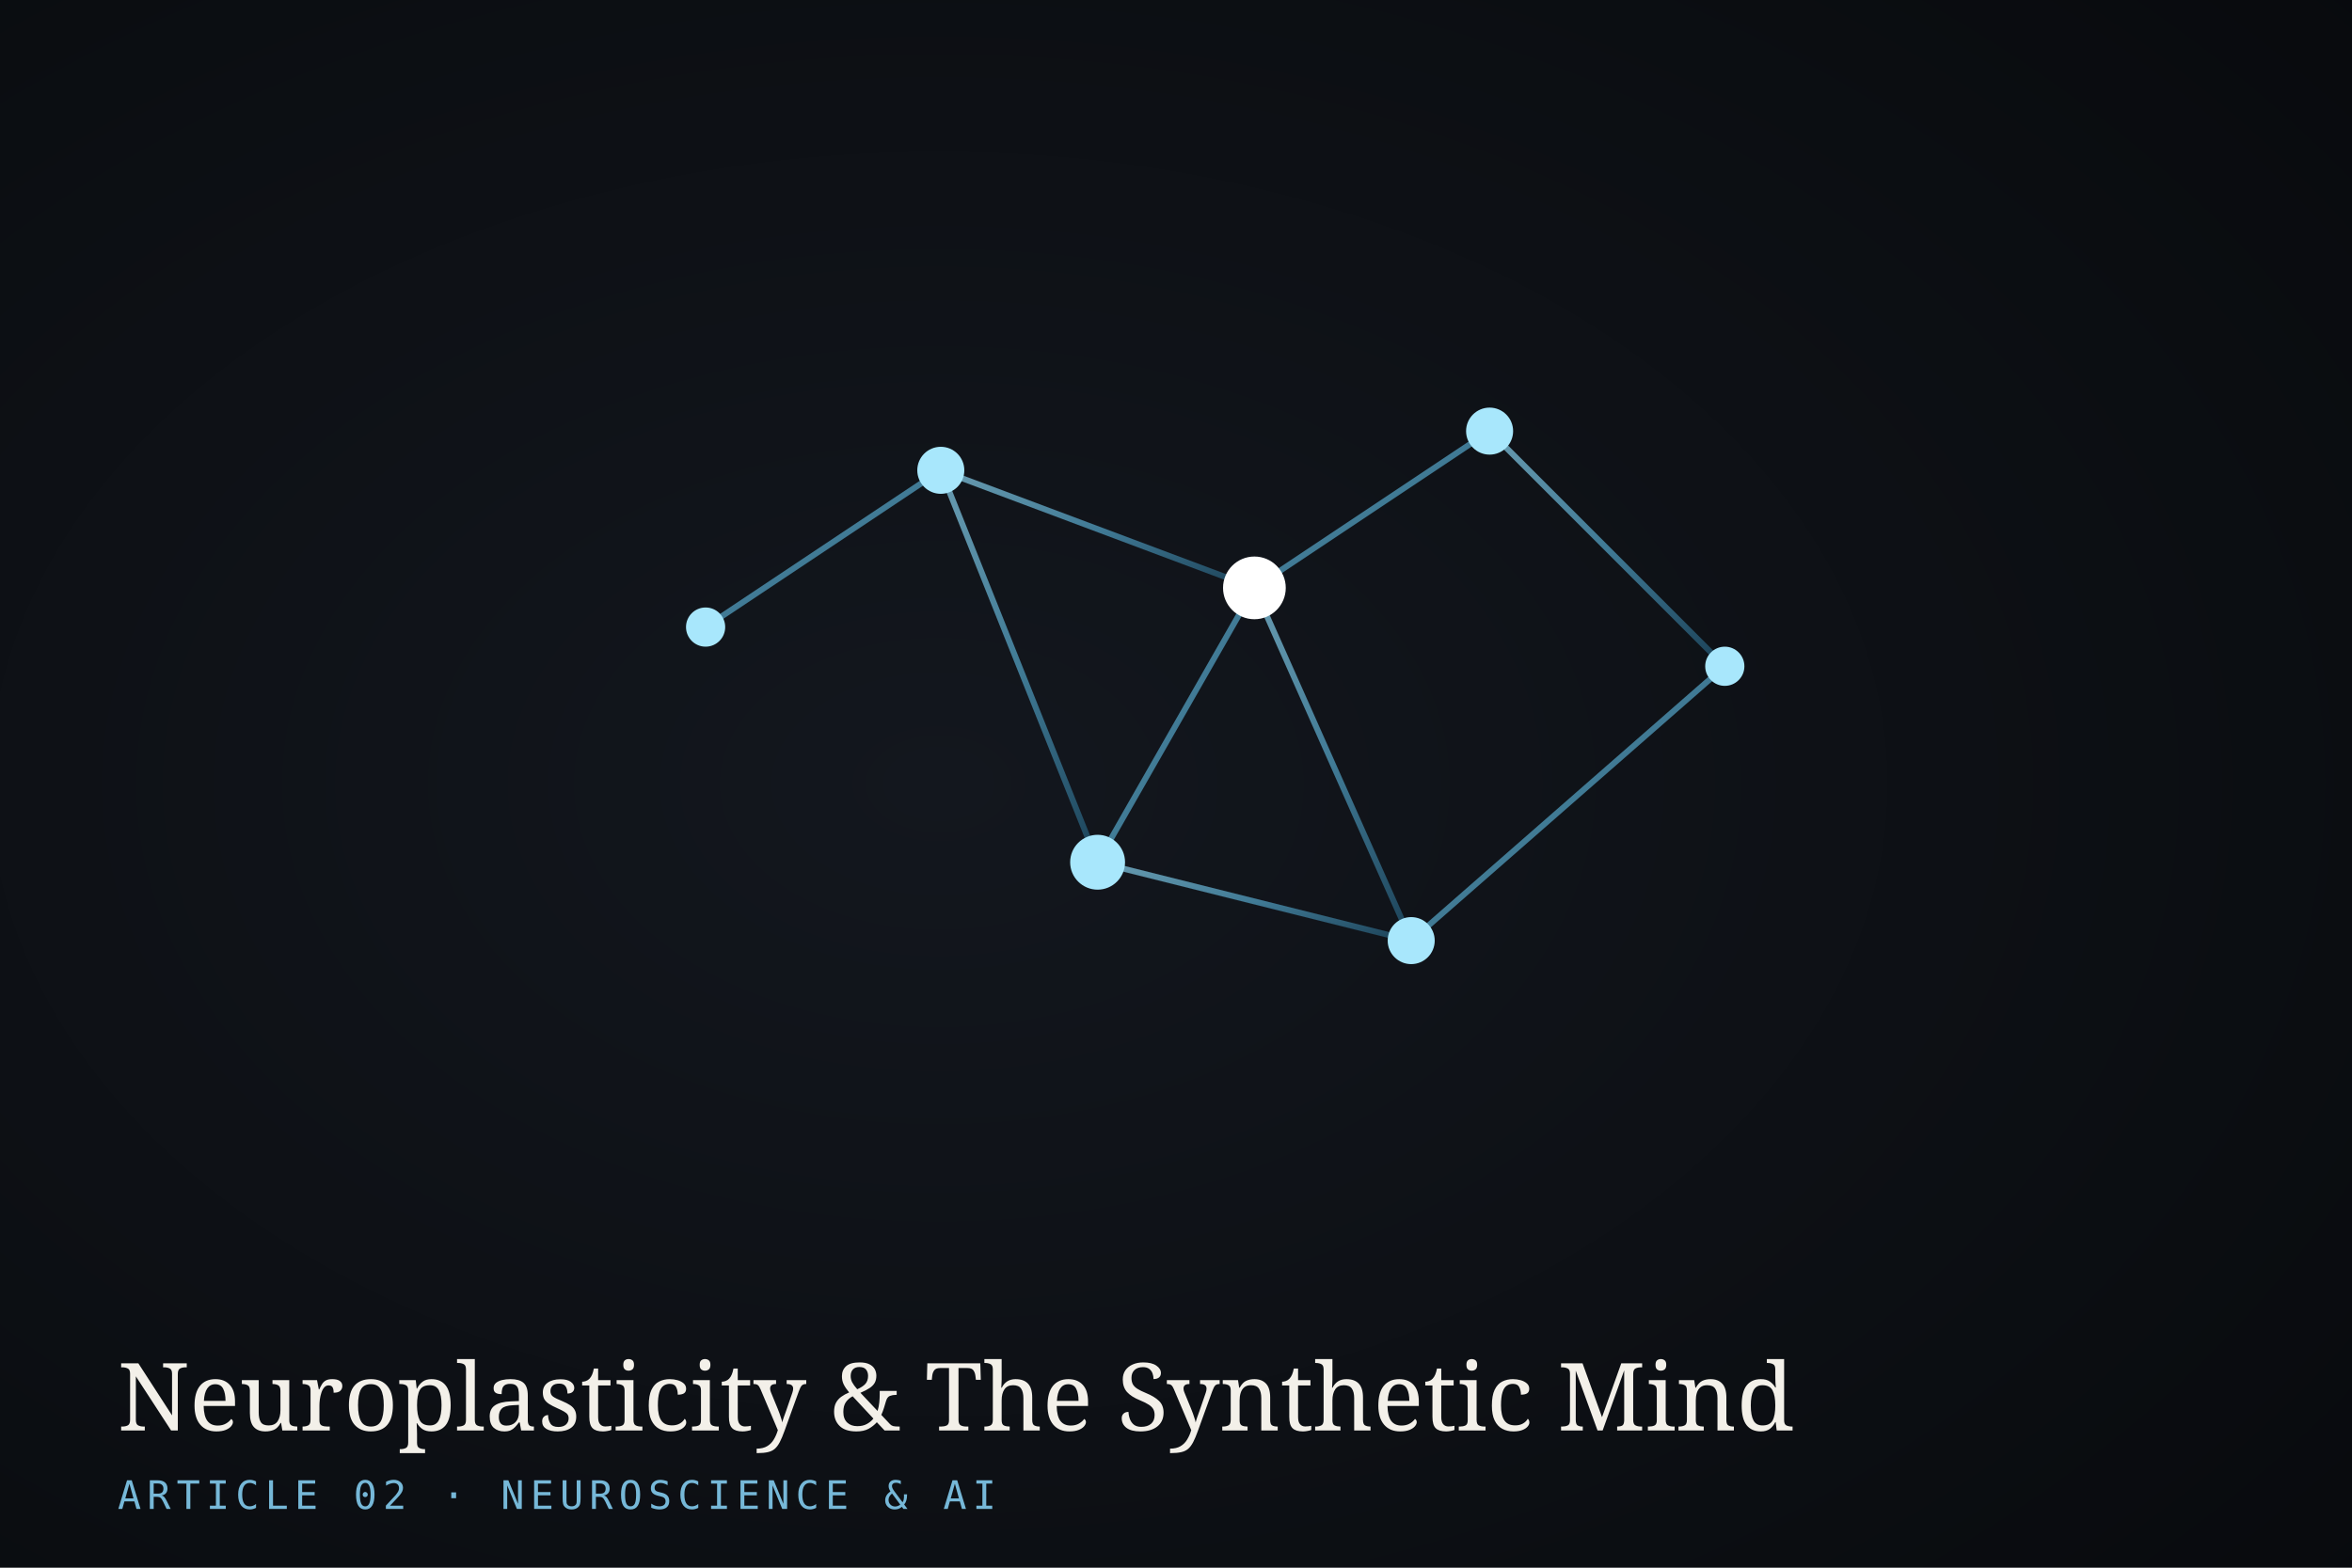
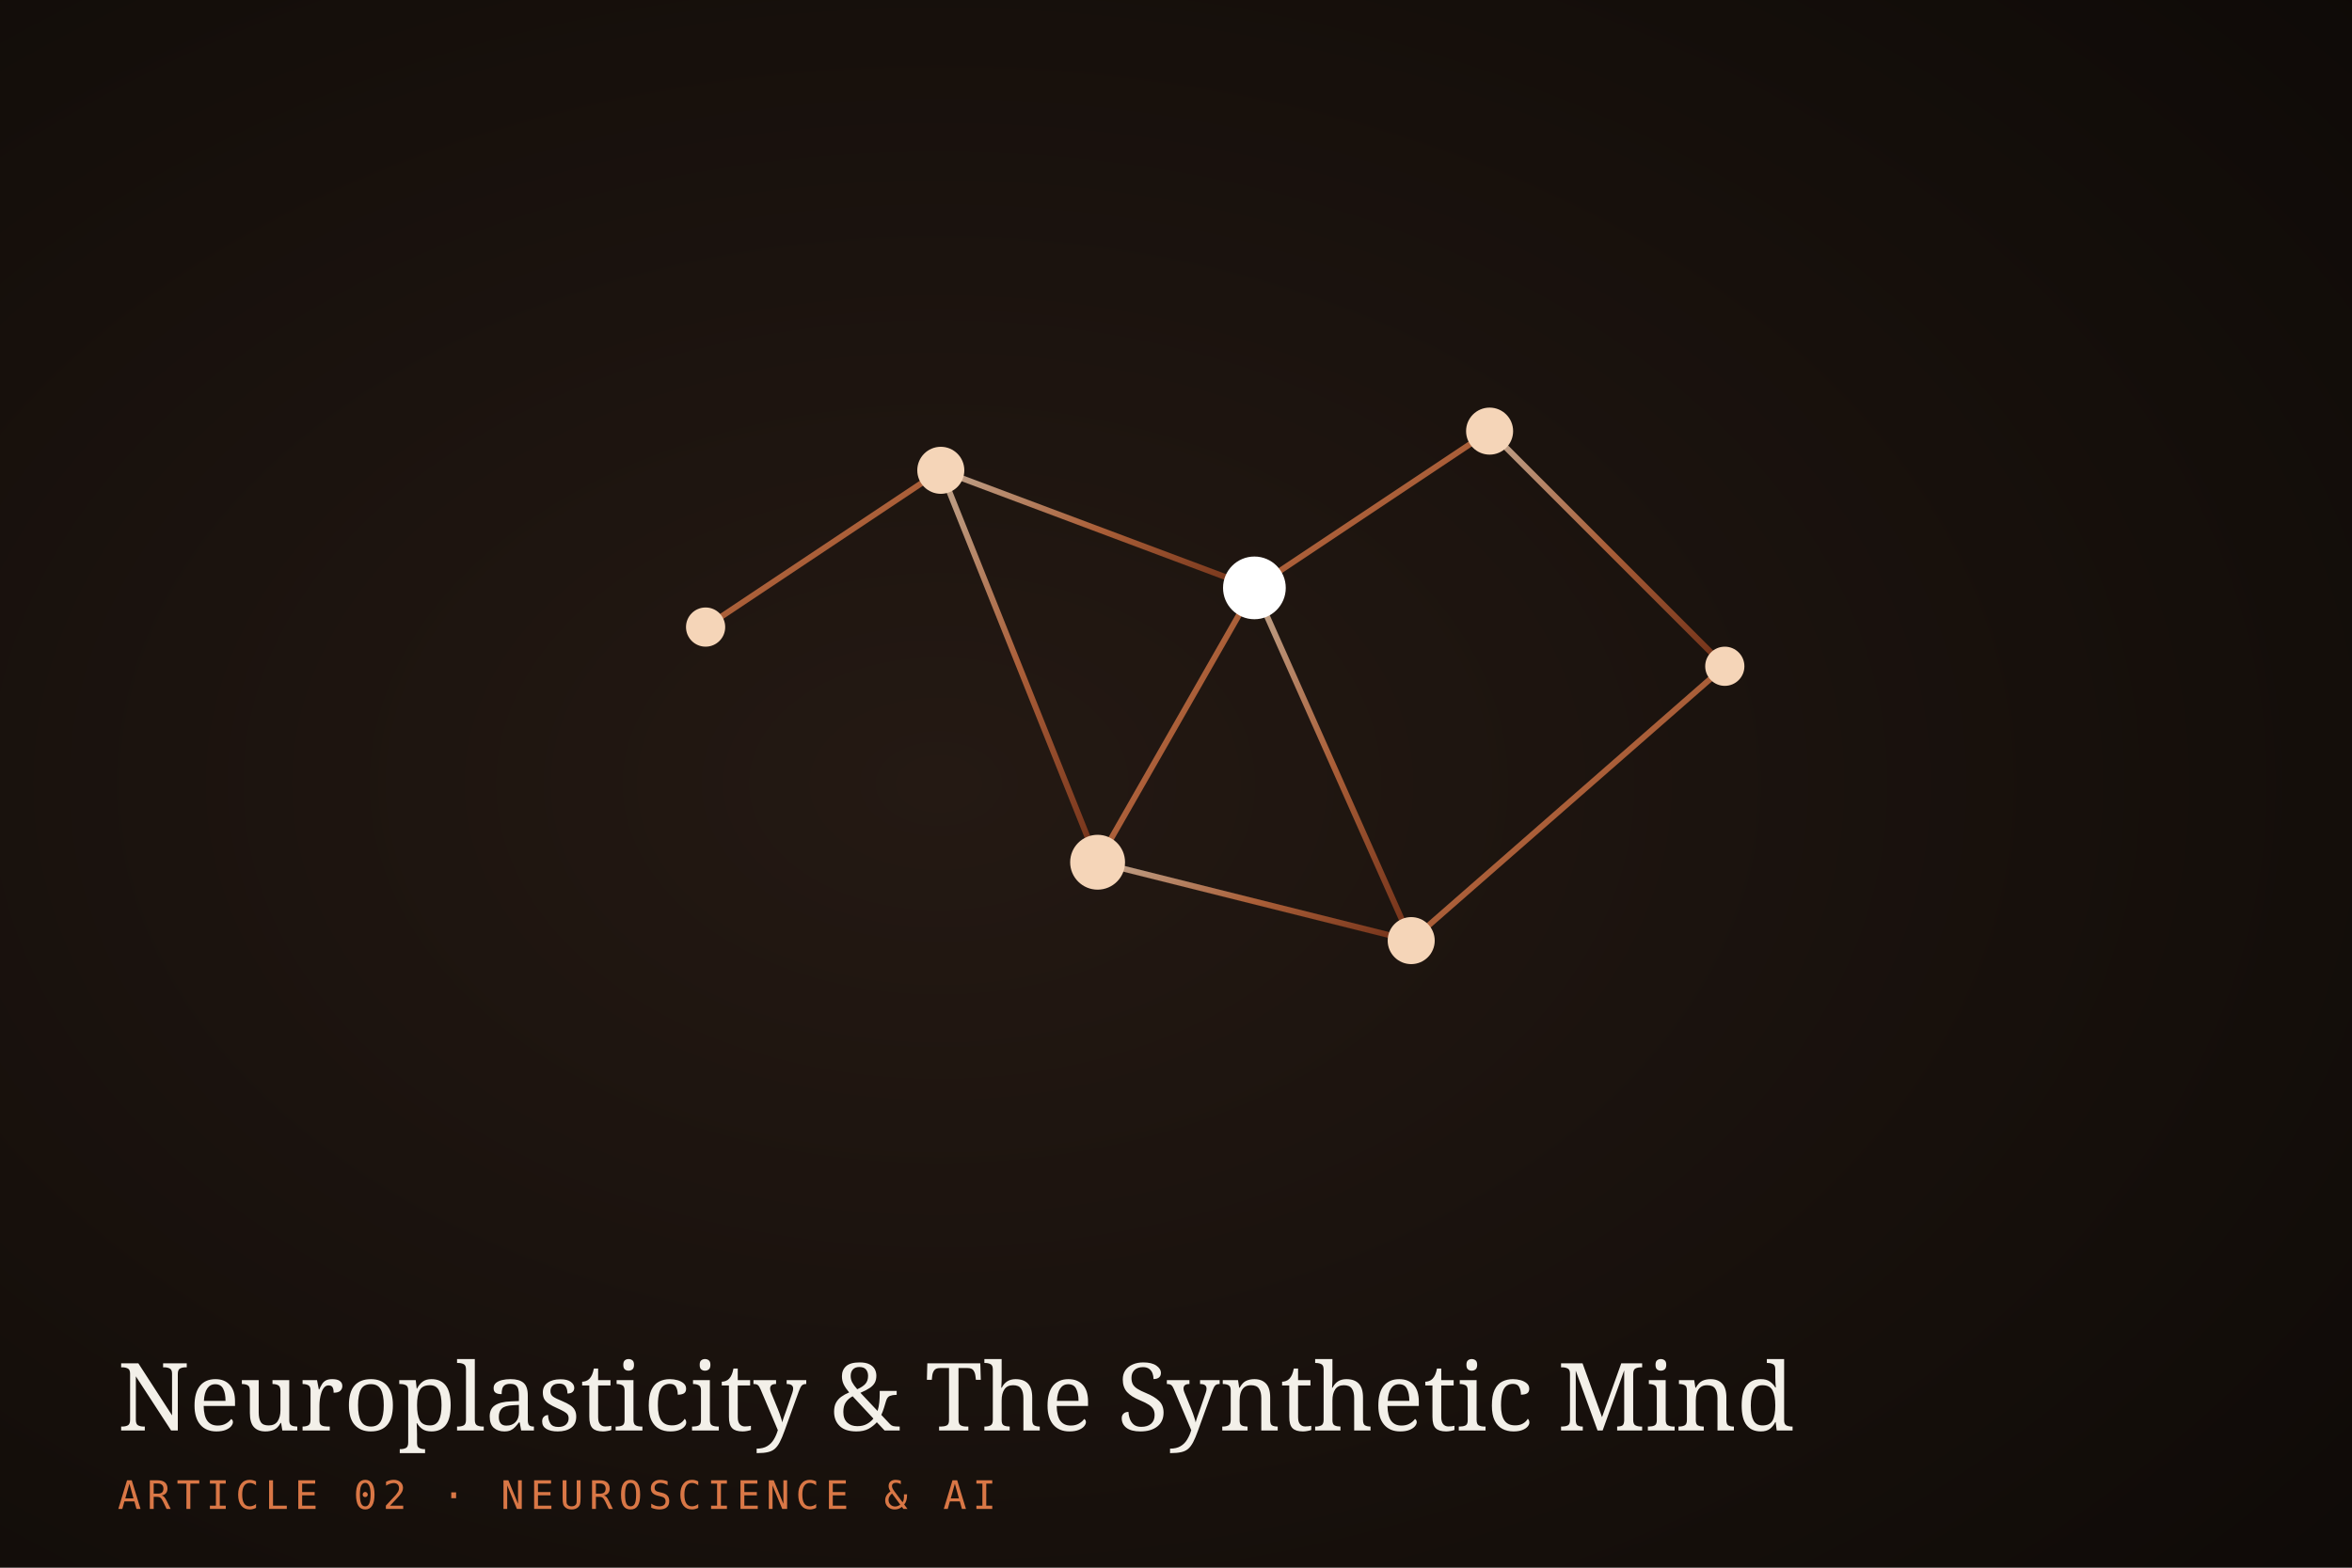
<svg xmlns="http://www.w3.org/2000/svg" viewBox="0 0 600 400" fill="none">
  <defs>
    <radialGradient id="bg2" cx="40%" cy="50%" r="80%">
-       <stop offset="0%" stop-color="#13171e" />
-       <stop offset="100%" stop-color="#080a0d" />
+       <stop offset="0%" stop-color="#241913" />
+       <stop offset="100%" stop-color="#0e0a07" />
    </radialGradient>
-     <linearGradient id="cyanGrad" x1="0%" y1="0%" x2="100%" y2="100%">
-       <stop offset="0%" stop-color="#8ed5f0" />
-       <stop offset="50%" stop-color="#55a6ca" />
-       <stop offset="100%" stop-color="#205470" />
+     <linearGradient id="copperGrad" x1="0%" y1="0%" x2="100%" y2="100%">
+       <stop offset="0%" stop-color="#f5d5b8" />
+       <stop offset="50%" stop-color="#d97746" />
+       <stop offset="100%" stop-color="#8c3a1b" />
    </linearGradient>
  </defs>
  <rect width="600" height="400" fill="url(#bg2)" />
-   <g stroke="url(#cyanGrad)" stroke-width="1.5" opacity="0.7">
+   <g stroke="url(#copperGrad)" stroke-width="1.5" opacity="0.75">
    <line x1="180" y1="160" x2="240" y2="120" />
    <line x1="240" y1="120" x2="320" y2="150" />
    <line x1="320" y1="150" x2="380" y2="110" />
    <line x1="380" y1="110" x2="440" y2="170" />
    <line x1="240" y1="120" x2="280" y2="220" />
    <line x1="280" y1="220" x2="320" y2="150" />
    <line x1="320" y1="150" x2="360" y2="240" />
    <line x1="360" y1="240" x2="440" y2="170" />
    <line x1="280" y1="220" x2="360" y2="240" />
  </g>
-   <g fill="#a8e7fc">
+   <g fill="#f5d5b8">
    <circle cx="180" cy="160" r="5" />
    <circle cx="240" cy="120" r="6" />
    <circle cx="320" cy="150" r="8" fill="#fff" />
    <circle cx="380" cy="110" r="6" />
    <circle cx="440" cy="170" r="5" />
    <circle cx="280" cy="220" r="7" />
    <circle cx="360" cy="240" r="6" />
  </g>
  <text x="30" y="365" font-family="'Playfair Display', Georgia, serif" font-size="24" fill="#f3f0e9" font-weight="500">Neuroplasticity &amp; The Synthetic Mind</text>
-   <text x="30" y="385" font-family="'DM Mono', monospace" font-size="10" fill="#76b8d8" letter-spacing="0.15em">ARTICLE 02 · NEUROSCIENCE &amp; AI</text>
+   <text x="30" y="385" font-family="'DM Mono', monospace" font-size="10" fill="#d97746" letter-spacing="0.15em">ARTICLE 02 · NEUROSCIENCE &amp; AI</text>
</svg>
